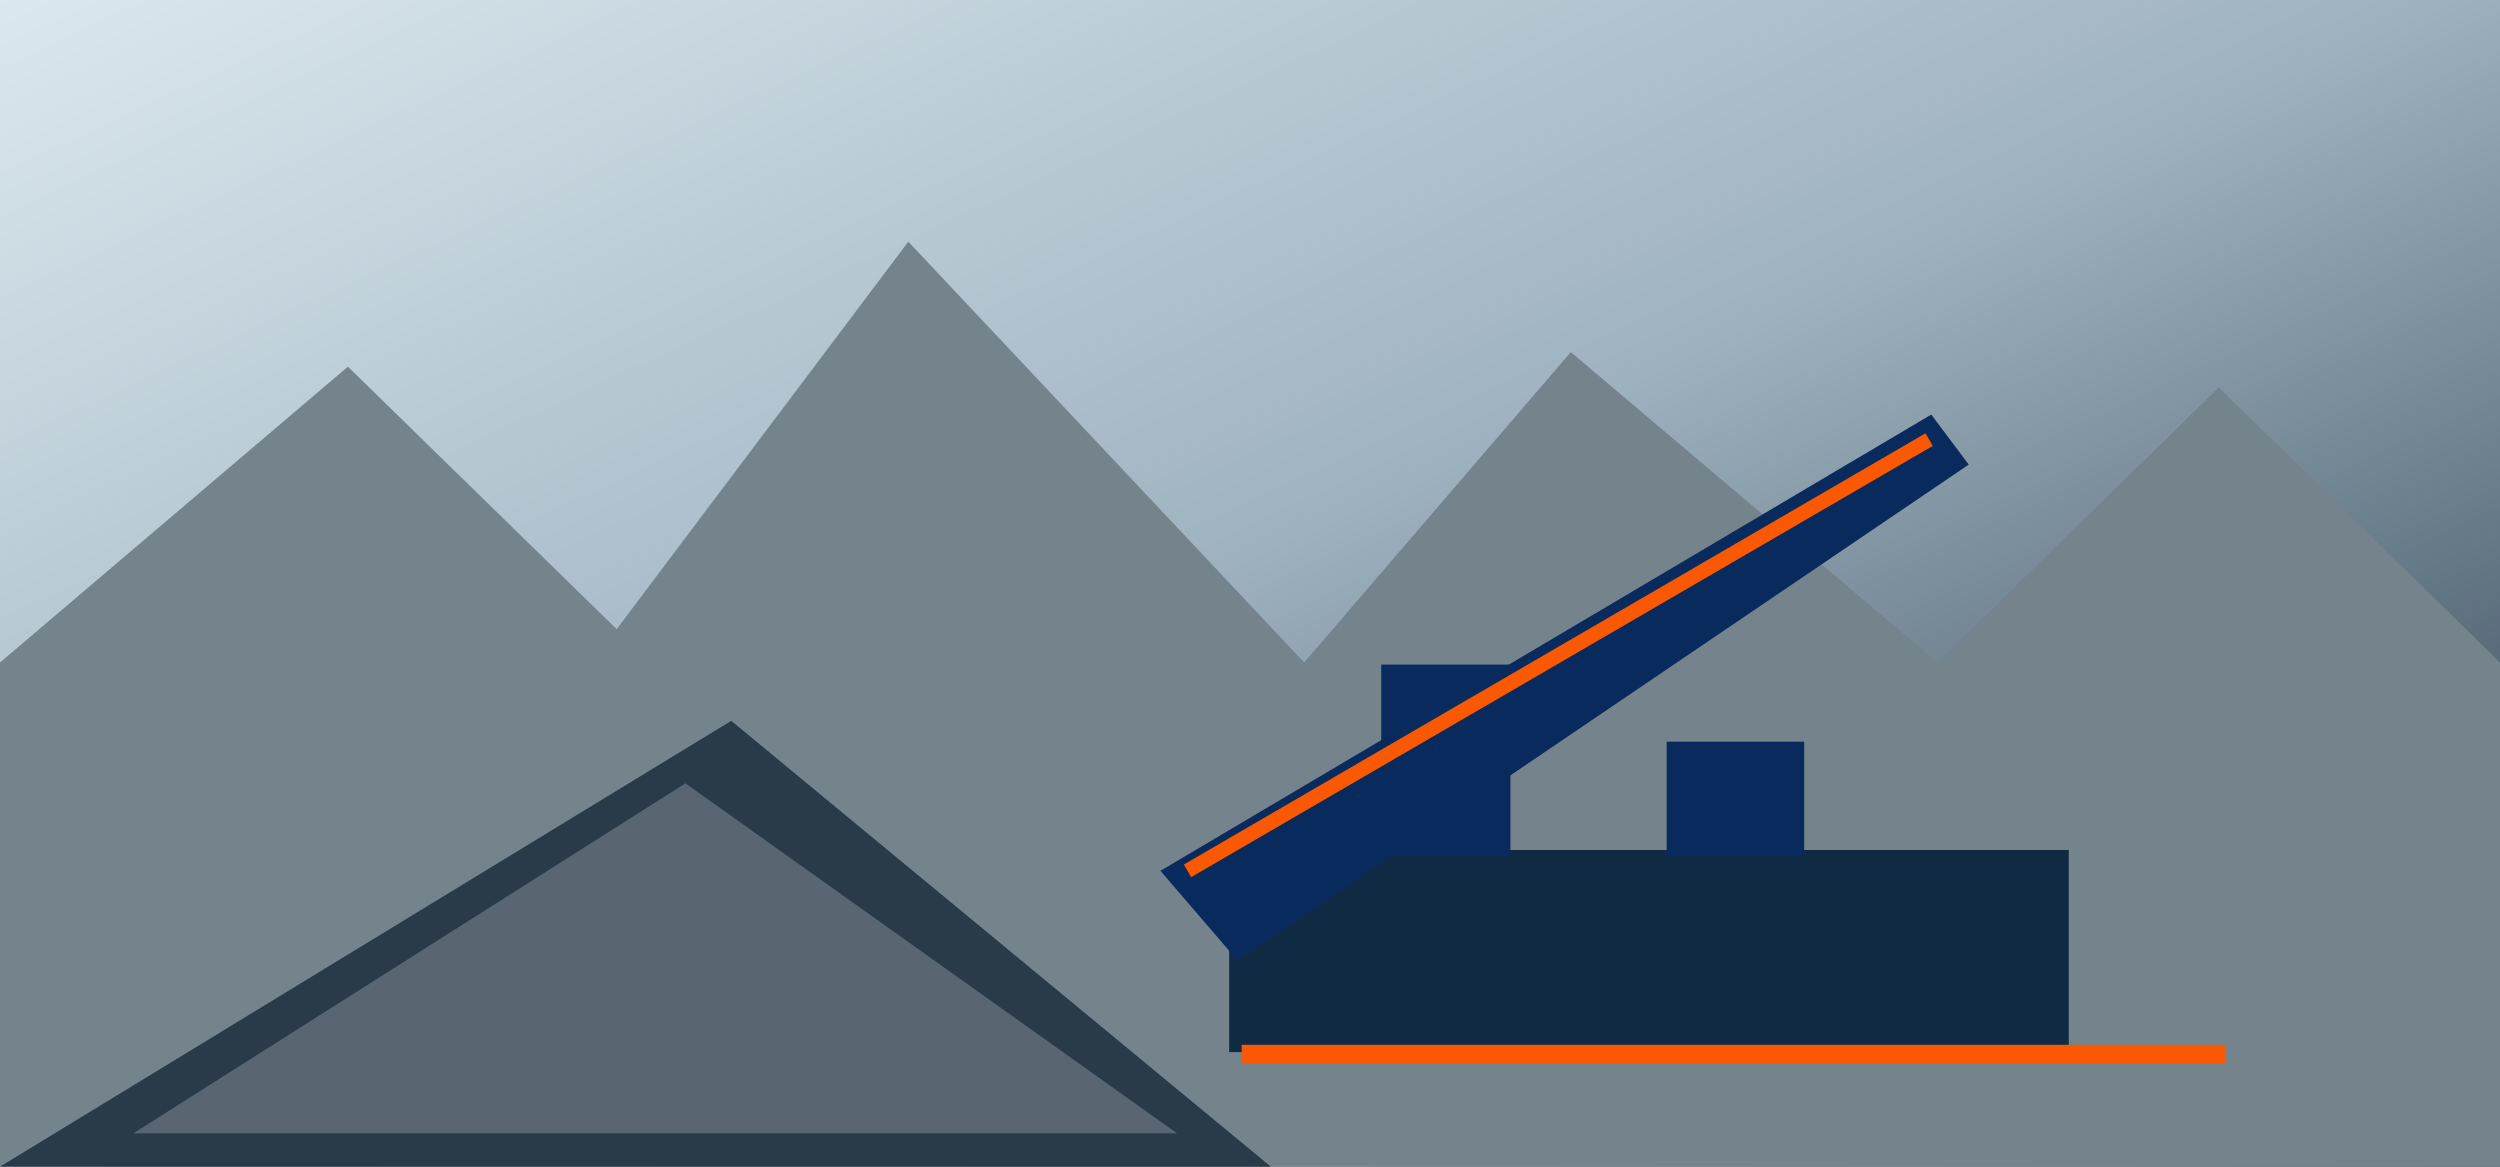
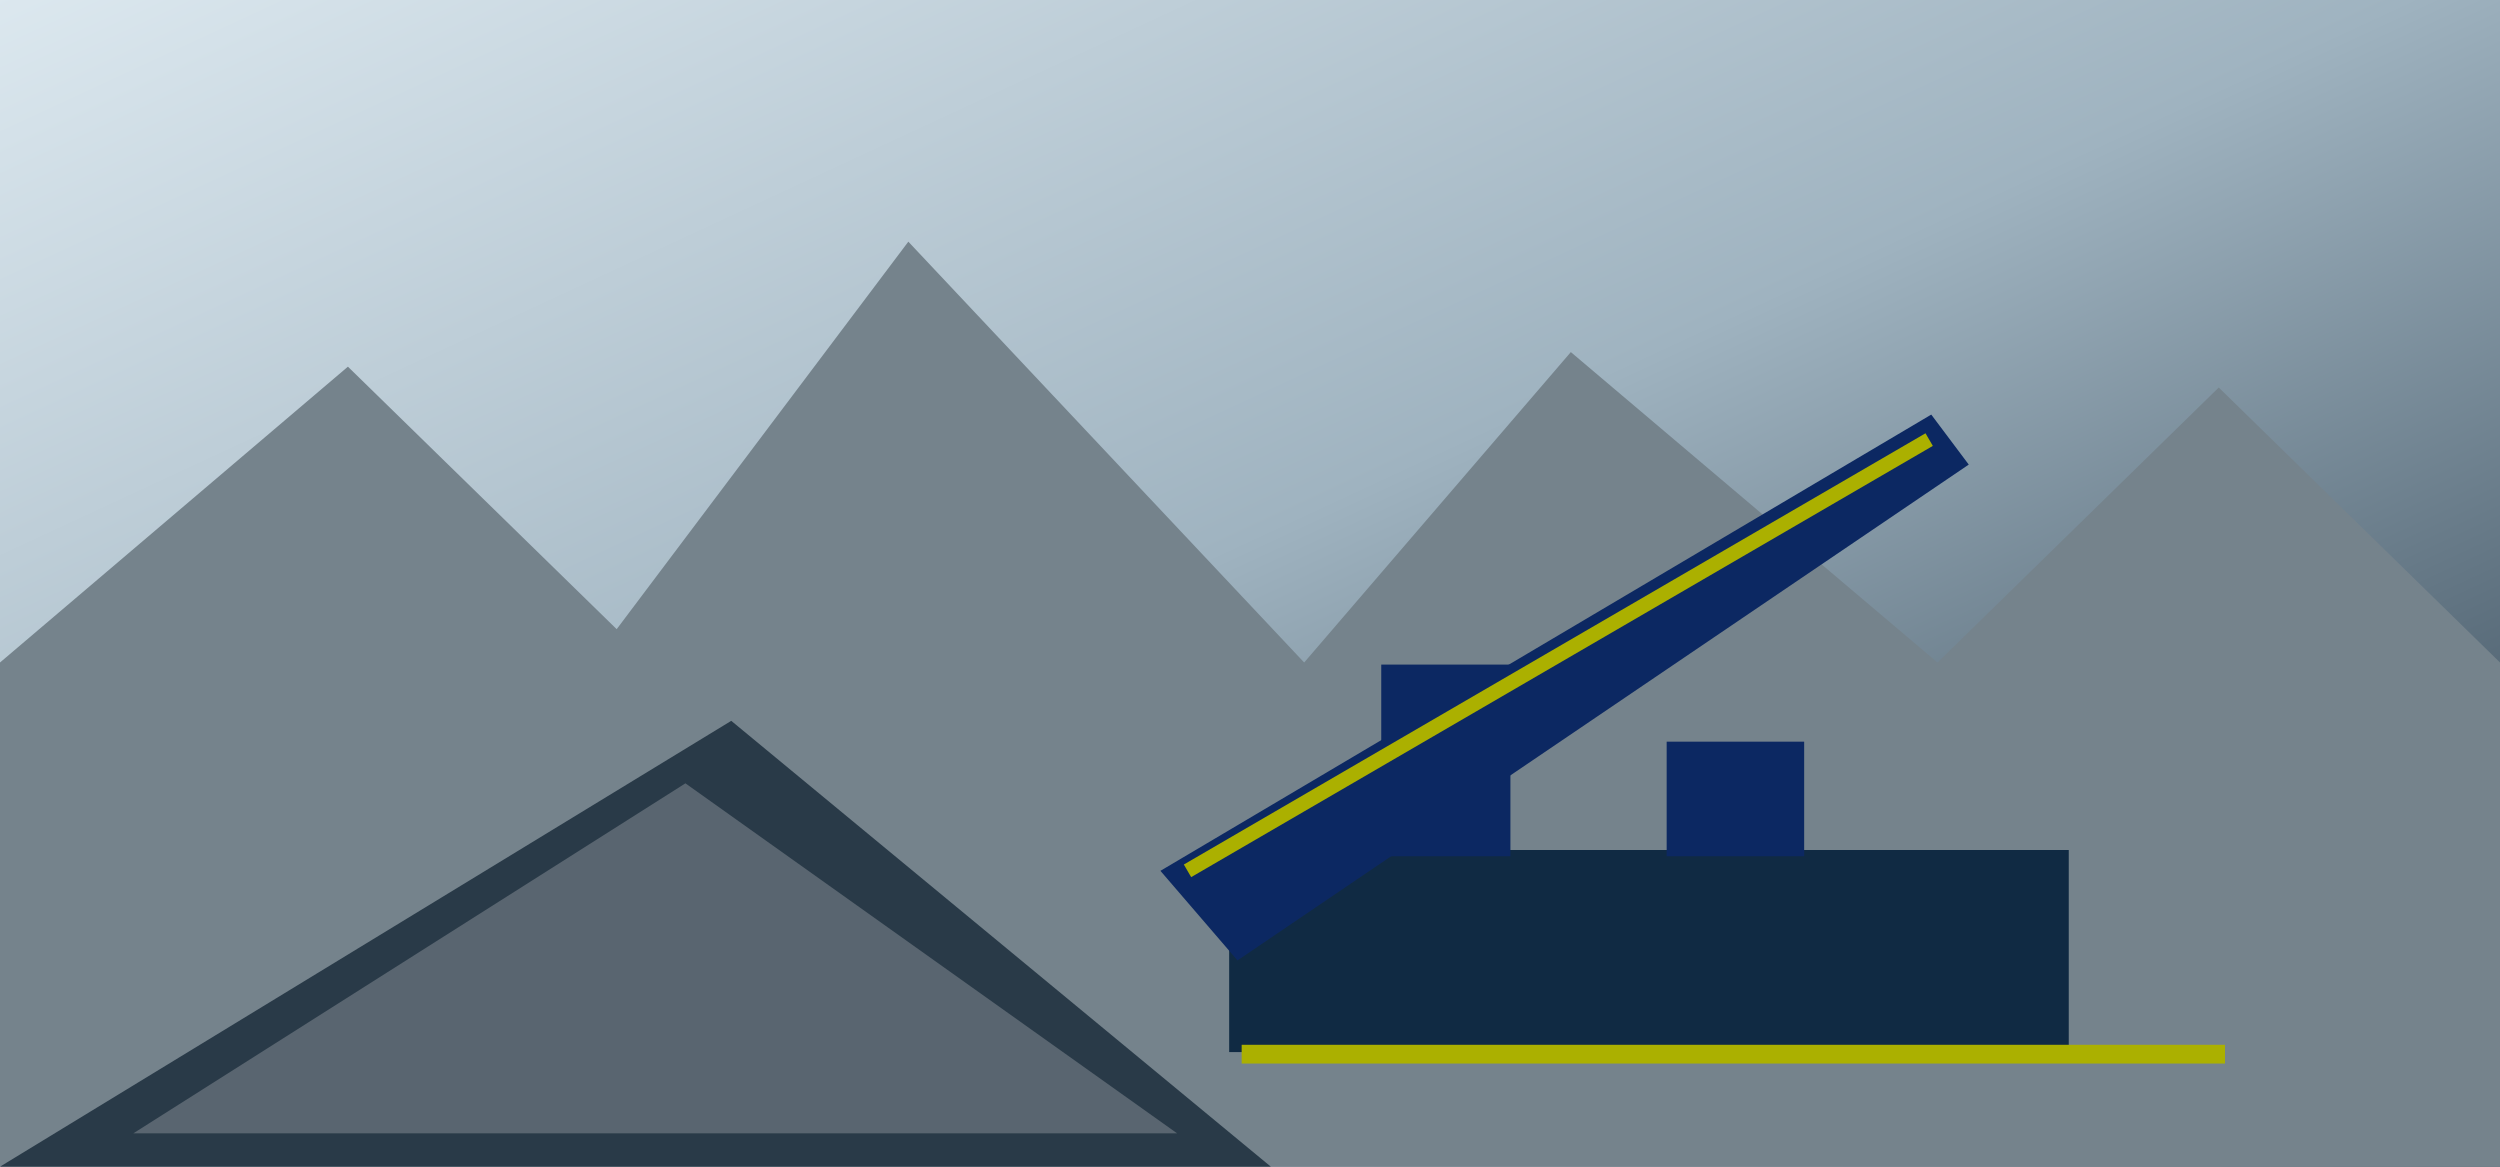
<svg xmlns="http://www.w3.org/2000/svg" viewBox="0 0 1200 560">
  <defs>
    <linearGradient id="v" y2="1">
      <stop stop-color="#dce8ef" />
      <stop offset=".48" stop-color="#9fb3c0" />
      <stop offset="1" stop-color="#263847" />
    </linearGradient>
  </defs>
  <rect width="1200" height="560" fill="url(#v)" />
  <path d="M0 318 167 176l129 126 140-186 190 202 128-149 176 149 135-132 135 132v242H0Z" fill="#75838c" />
  <path d="M0 560h610L351 346Z" fill="#293a48" />
  <path d="M64 544h501L329 376Z" fill="#596570" />
  <path d="M590 408h403v97H590Z" fill="#102a43" />
-   <path d="M663 319h62v92h-62Zm137 37h66v55h-66Z" fill="#092a5c" />
-   <path d="m557 418 370-219 18 24-351 238Z" fill="#092a5c" />
-   <path d="m570 418 356-207" stroke="#fa5902" stroke-width="7" />
-   <path d="M596 506h472" stroke="#fa5902" stroke-width="9" />
+   <path d="M663 319h62v92h-62Zm137 37h66v55h-66Z" fill="#0C2862" />
+   <path d="m557 418 370-219 18 24-351 238Z" fill="#0C2862" />
+   <path d="m570 418 356-207" stroke="#ABB000" stroke-width="7" />
+   <path d="M596 506h472" stroke="#ABB000" stroke-width="9" />
</svg>
